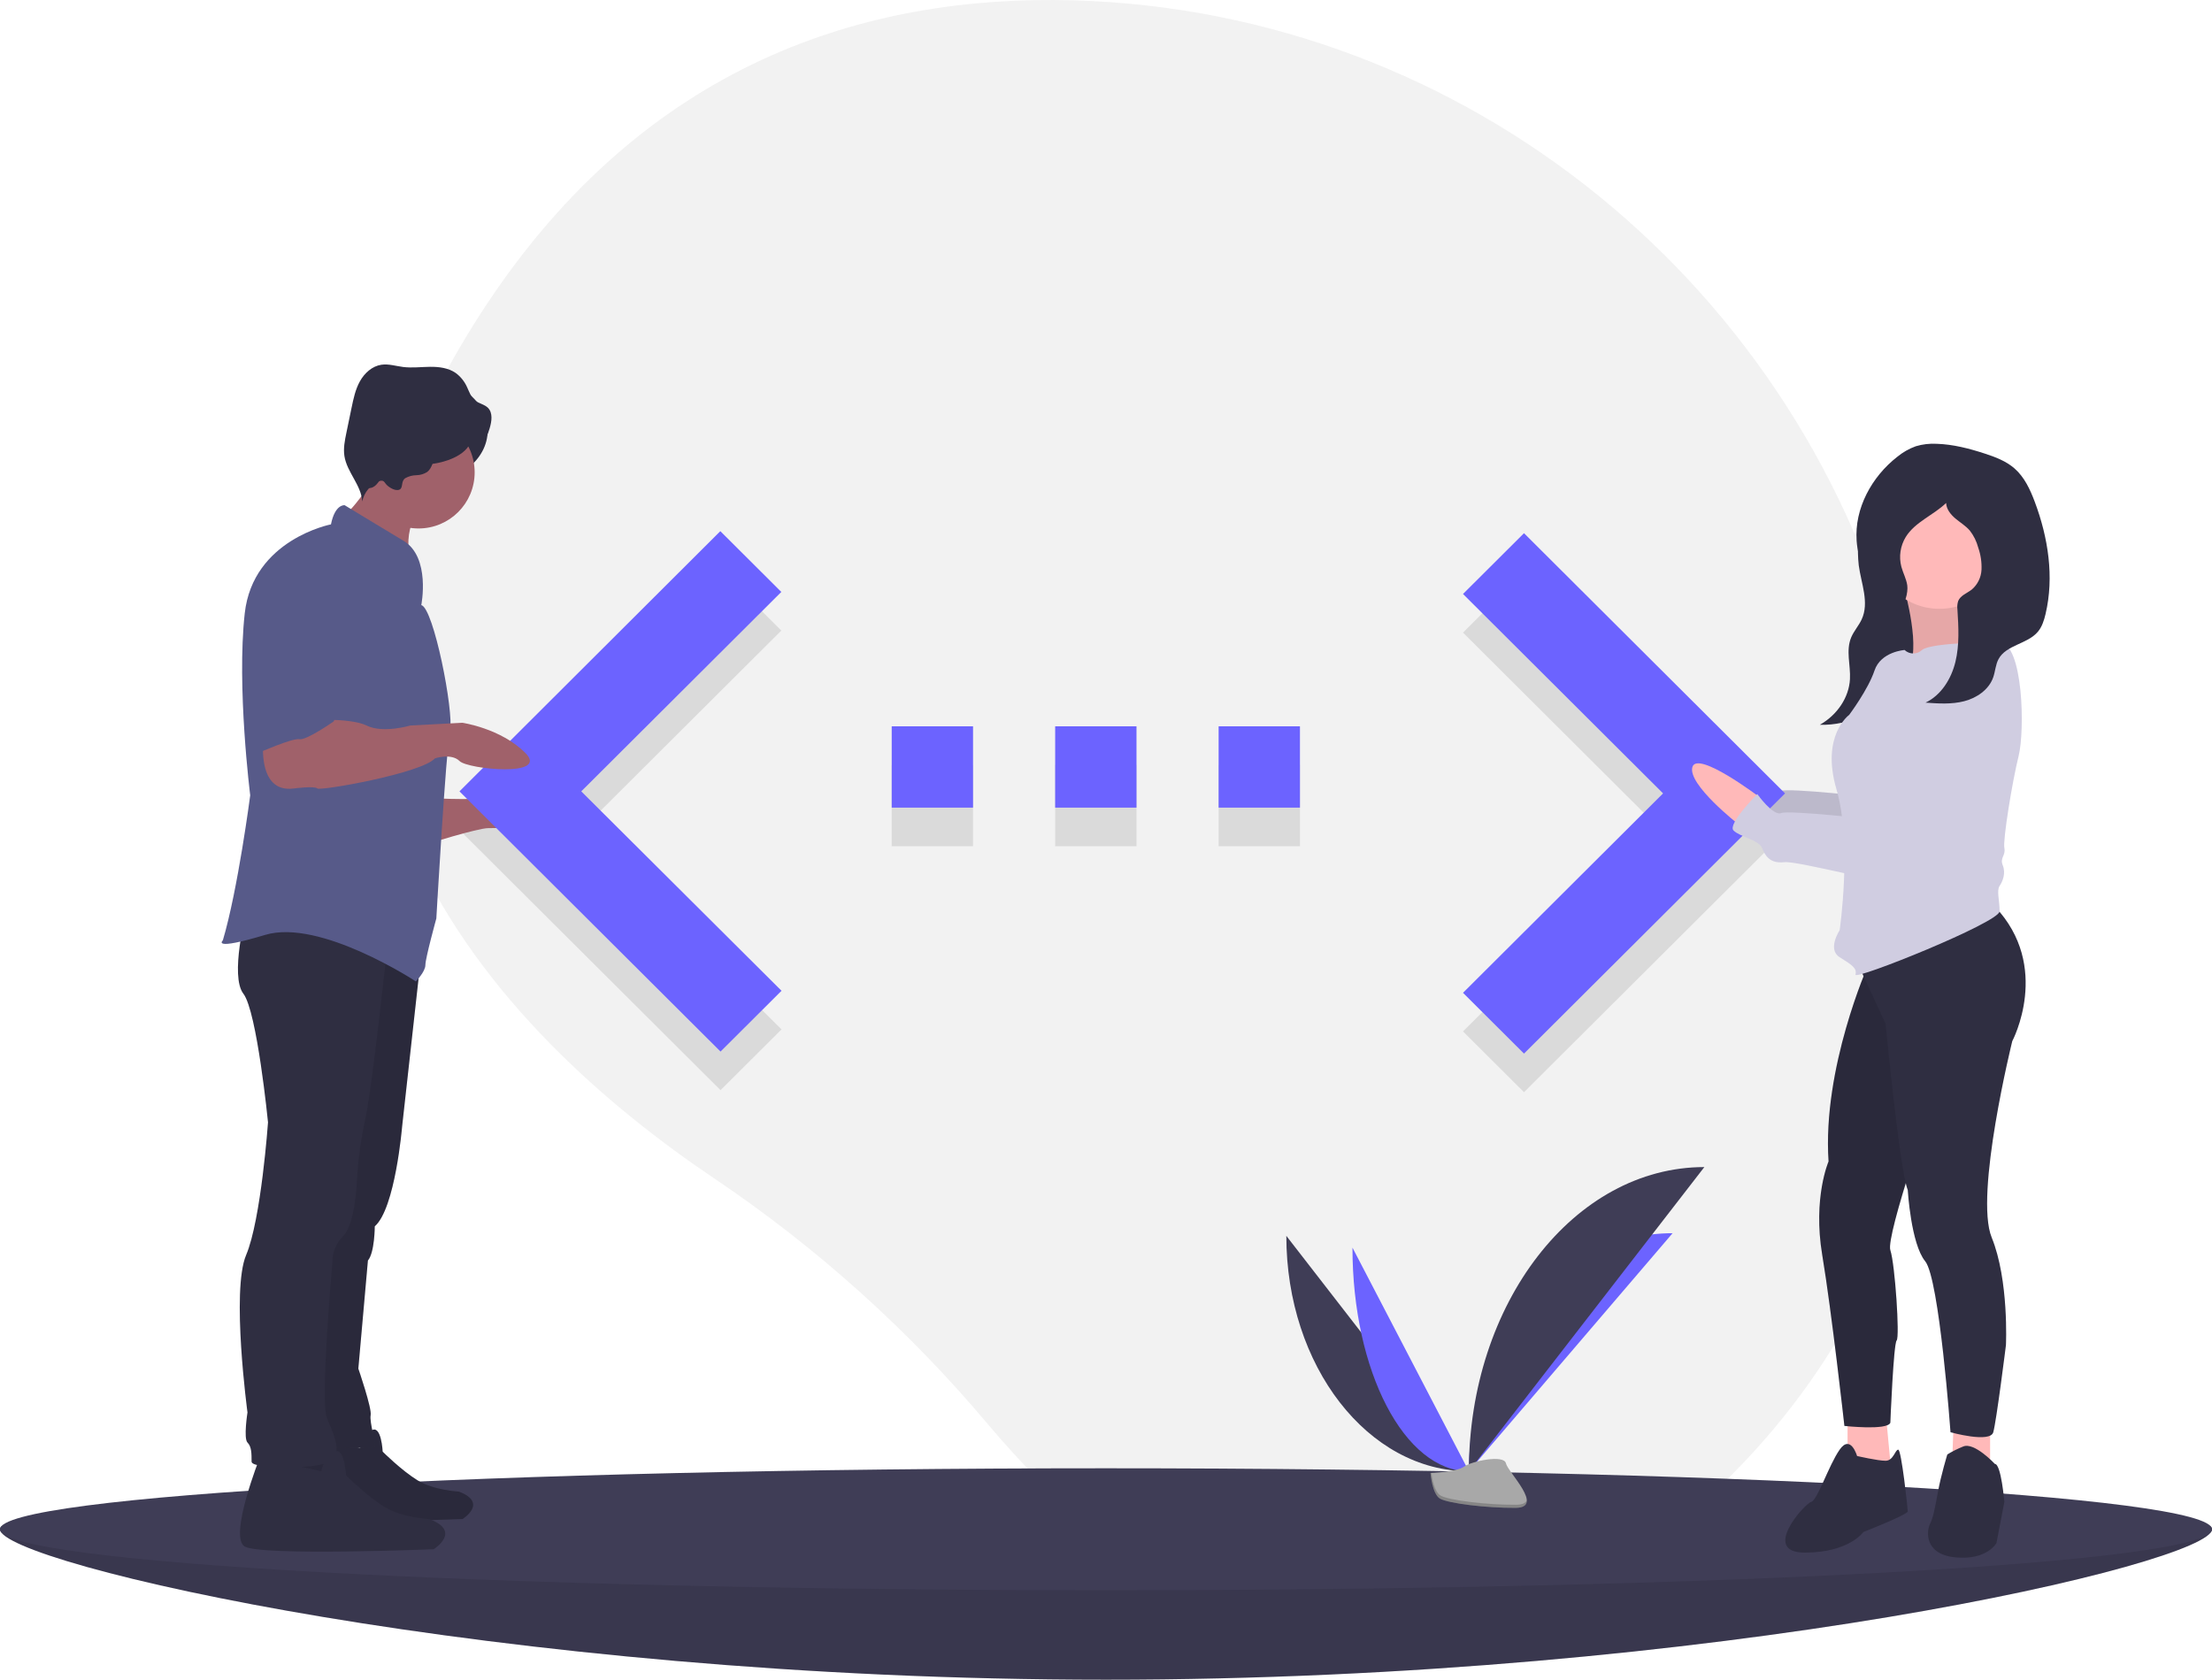
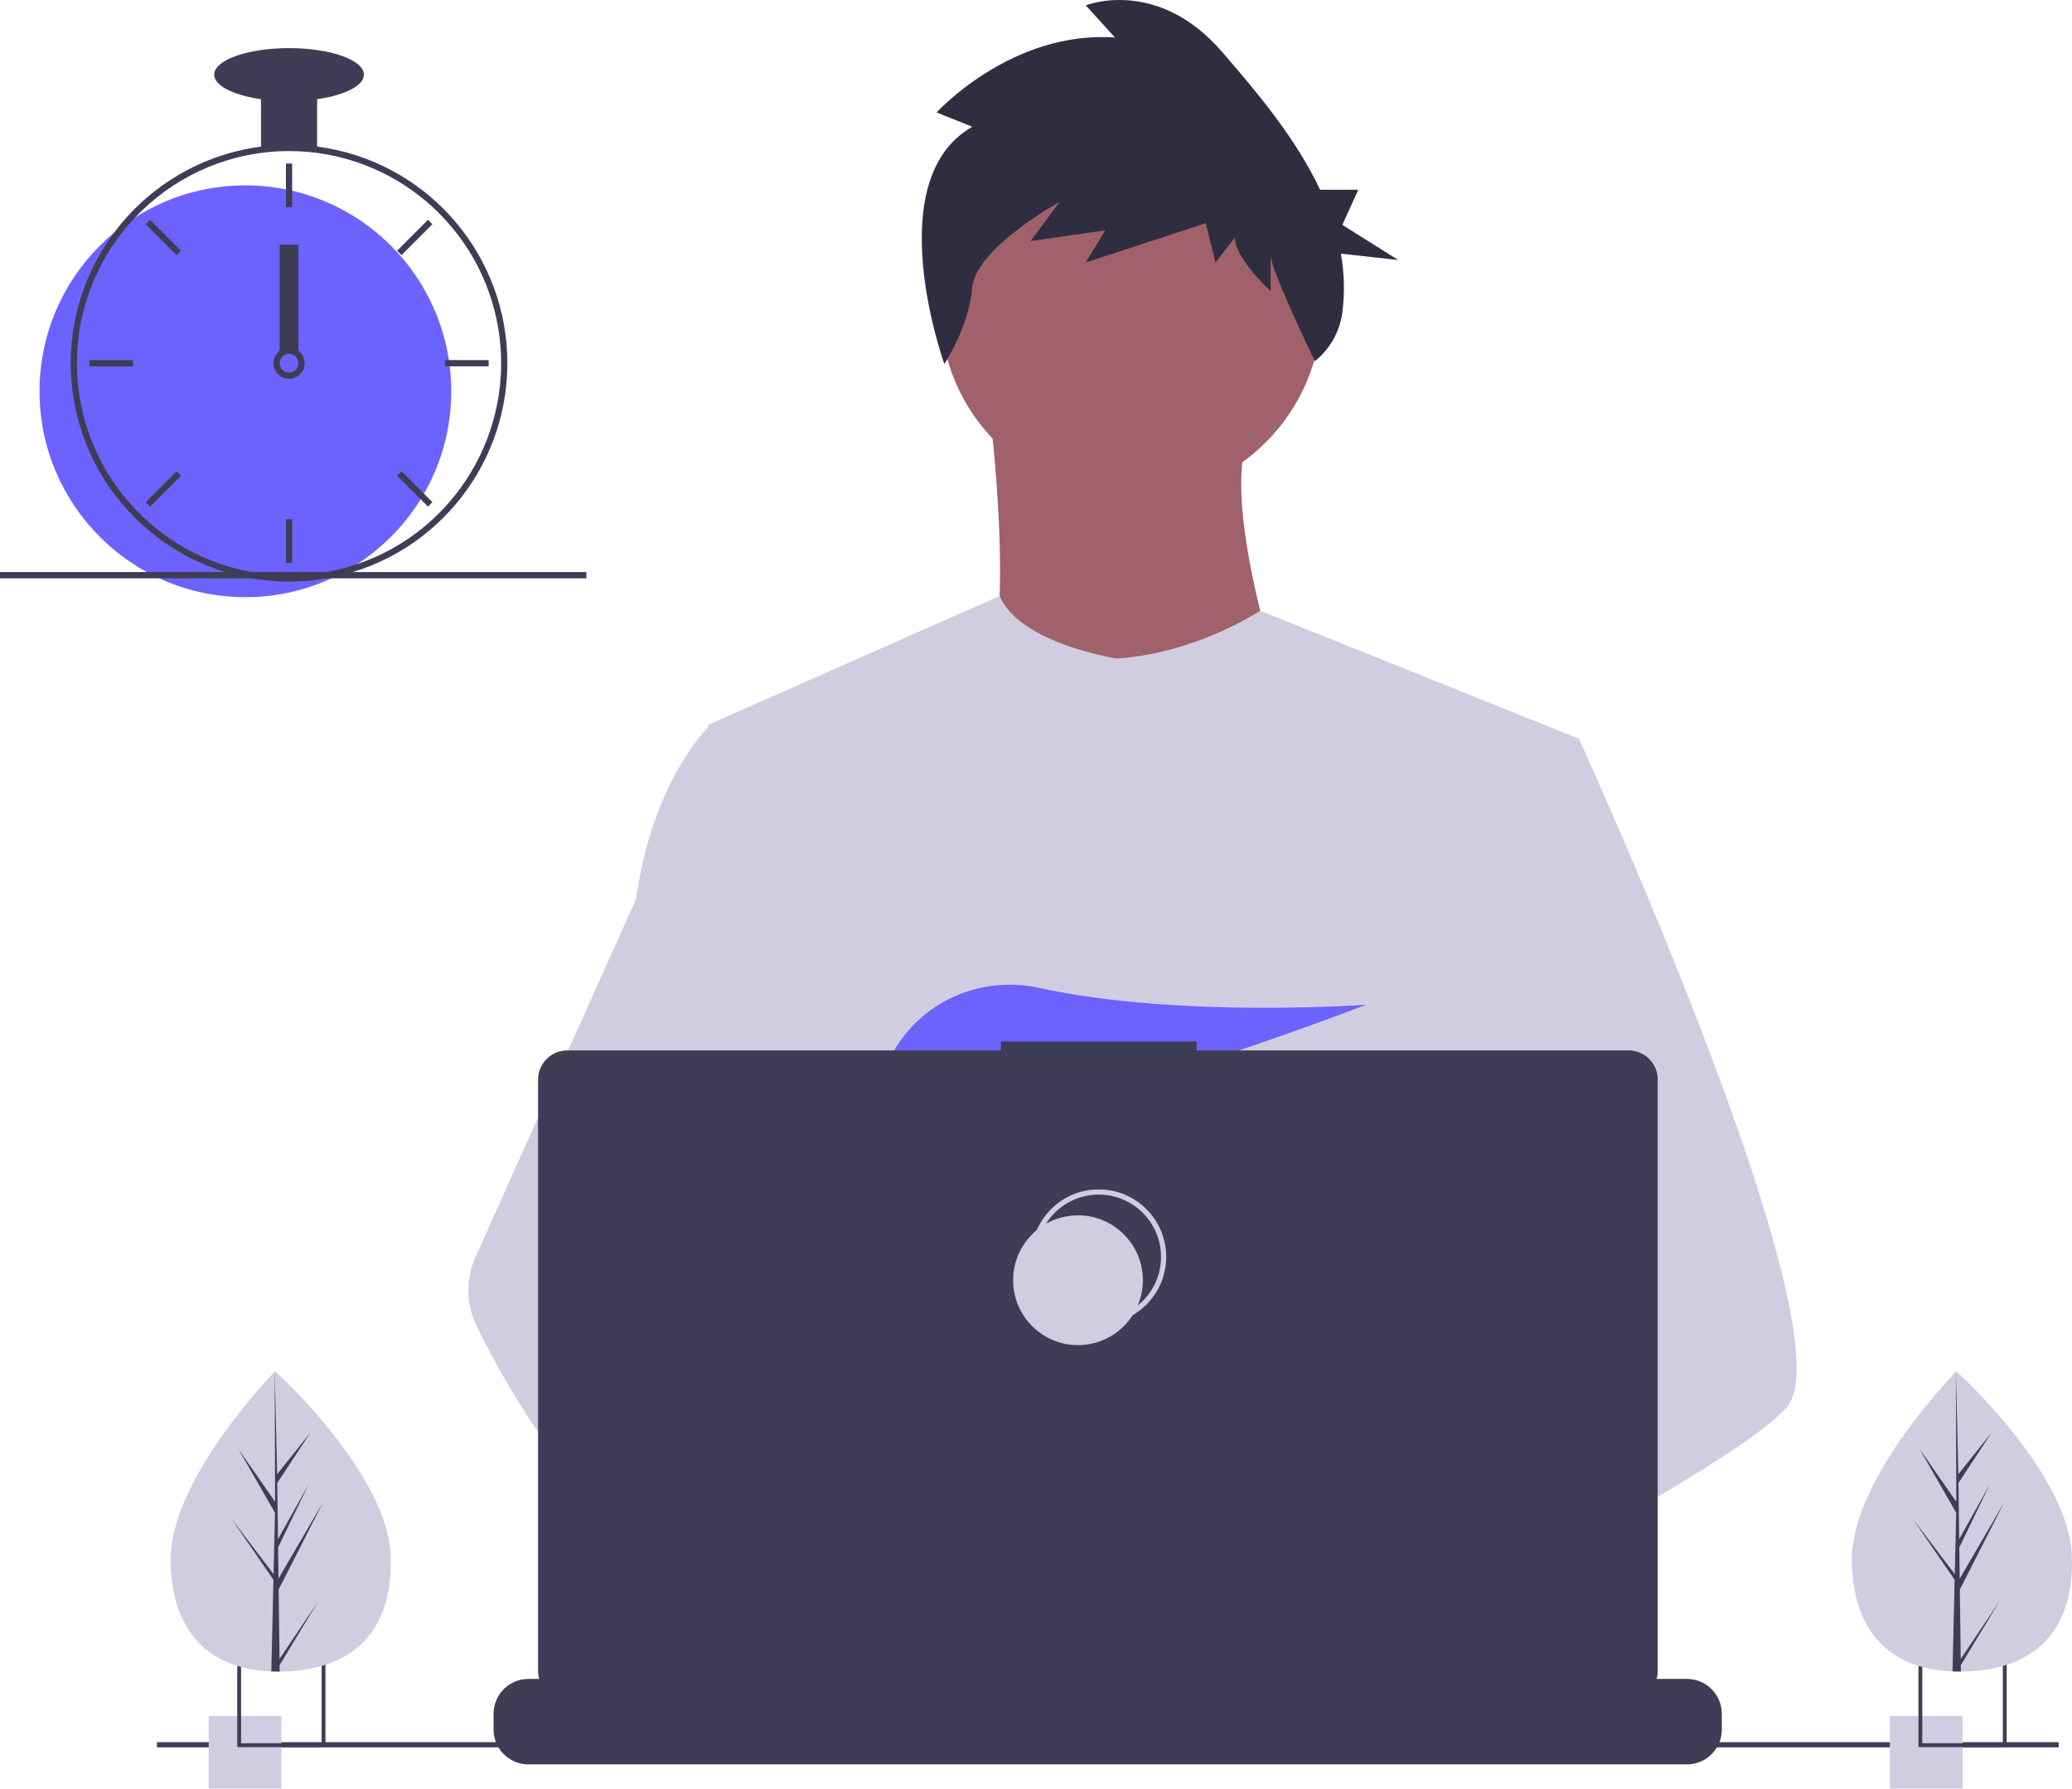
- <svg xmlns="http://www.w3.org/2000/svg" id="a6ee8617-cc99-4eb9-a93b-e1a7e83c9724" data-name="Layer 1" width="1088" height="826.294" viewBox="0 0 1088 826.294">
-   <path d="M990.987,366.241C943.167,178.201,777.934,42.463,583.985,37.019,481.451,34.141,373.556,68.147,295,187.147c-140.427,212.725,8.63,359.725,112.547,429.576A650.24,650.24,0,0,1,541.95,737.523C612.143,820.819,747.179,924.325,908,762.147,1024.564,644.6,1022.84,491.494,990.987,366.241Z" transform="translate(-56 -36.85319)" fill="#f2f2f2" />
-   <polygon points="719.6 507.394 818 409.294 719.6 311.194 749.6 281.294 878 409.294 749.6 537.294 719.6 507.394 719.6 507.394" opacity="0.1" />
-   <path d="M494.6,453.147h40v-40h-40Zm200.8-40h-40v40h40Zm-120.4,40h40v-40H575Z" transform="translate(-56 -36.85319)" opacity="0.1" />
-   <polygon points="384.4 506.394 285.9 408.294 384.3 310.194 354.3 280.294 226 408.294 354.4 536.294 384.4 506.394" opacity="0.1" />
-   <path d="M1144,789.147c0,16.569-243.557,74-544,74s-544-57.431-544-74,243.557,14,544,14S1144,772.578,1144,789.147Z" transform="translate(-56 -36.85319)" fill="#3f3d56" />
-   <path d="M1144,789.147c0,16.569-243.557,74-544,74s-544-57.431-544-74,243.557,14,544,14S1144,772.578,1144,789.147Z" transform="translate(-56 -36.85319)" opacity="0.1" />
-   <ellipse cx="544" cy="752.294" rx="544" ry="30" fill="#3f3d56" />
-   <path d="M688.696,644.806c0,64.016,40.16,115.817,89.791,115.817" transform="translate(-56 -36.85319)" fill="#3f3d56" />
-   <path d="M778.487,760.623c0-64.735,44.817-117.118,100.201-117.118" transform="translate(-56 -36.85319)" fill="#6c63ff" />
-   <path d="M721.229,650.609c0,60.809,25.61,110.014,57.258,110.014" transform="translate(-56 -36.85319)" fill="#6c63ff" />
-   <path d="M778.487,760.623c0-82.717,51.801-149.651,115.817-149.651" transform="translate(-56 -36.85319)" fill="#3f3d56" />
-   <path d="M759.597,761.44s12.734-.392,16.571-3.125,19.588-5.996,20.54-1.613,19.137,21.798,4.76,21.914-33.404-2.239-37.235-4.573S759.597,761.44,759.597,761.44Z" transform="translate(-56 -36.85319)" fill="#a8a8a8" />
-   <path d="M801.725,777.09c-14.376.116-33.404-2.239-37.235-4.573-2.917-1.777-4.079-8.153-4.468-11.094-.269.012-.425.017-.425.017s.807,10.27,4.637,12.603,22.858,4.689,37.235,4.573c4.15-.033,5.583-1.51,5.505-3.697C806.397,776.24,804.814,777.065,801.725,777.09Z" transform="translate(-56 -36.85319)" opacity="0.2" />
-   <path d="M921.533,419.706s-30.788-23.376-33.125-14.807,22.591,28.044,22.591,28.044Z" transform="translate(-56 -36.85319)" fill="#ffb9b9" />
-   <path d="M921.533,419.706s-30.788-23.376-33.125-14.807,22.591,28.044,22.591,28.044Z" transform="translate(-56 -36.85319)" opacity="0.1" />
-   <path d="M1023.173,345.695s-36.612,65.435-37.391,74.783-.779,10.127-3.895,9.348-45.96-5.453-49.855-3.895-11.685-9.348-11.685-9.348-14.801,14.801-11.685,17.917S921.125,439.174,922.683,443.069s3.895,7.79,10.906,7.011S988.118,462.544,994.35,460.207s7.79-6.232,10.906-6.232,9.348-3.116,9.348-3.895,21.812-42.065,21.812-42.065S1062.122,351.927,1023.173,345.695Z" transform="translate(-56 -36.85319)" fill="#d0cde1" />
-   <path d="M1023.173,345.695s-36.612,65.435-37.391,74.783-.779,10.127-3.895,9.348-45.96-5.453-49.855-3.895-11.685-9.348-11.685-9.348-14.801,14.801-11.685,17.917S921.125,439.174,922.683,443.069s3.895,7.79,10.906,7.011S988.118,462.544,994.35,460.207s7.79-6.232,10.906-6.232,9.348-3.116,9.348-3.895,21.812-42.065,21.812-42.065S1062.122,351.927,1023.173,345.695Z" transform="translate(-56 -36.85319)" opacity="0.1" />
-   <path d="M970.054,302.557a64.789,64.789,0,0,0,.2,12.42c1.183,8.95,5.303,18.279,1.411,26.633-1.413,3.032-3.806,5.675-5.109,8.743-2.759,6.496-.258,13.702-.633,20.616-.484,8.932-6.165,17.538-14.807,22.432,14.763.459,28.804-6.841,38.093-16.788s14.463-22.284,18.341-34.628a75.281,75.281,0,0,0,3.805-17.922,25.835,25.835,0,0,0-1.208-10.386,39.575,39.575,0,0,0-5.342-9.123c-2.326-3.27-4.716-6.605-8.148-9.038-4.227-2.997-12.378-6.006-17.985-5.57C971.793,290.481,970.343,297.783,970.054,302.557Z" transform="translate(-56 -36.85319)" fill="#2f2e41" />
-   <path d="M992.792,327s8.569,30.381,1.558,38.949,42.065-3.895,42.065-3.895-24.149-24.149-12.464-39.728Z" transform="translate(-56 -36.85319)" fill="#ffb9b9" />
-   <path d="M992.792,327s8.569,30.381,1.558,38.949,42.065-3.895,42.065-3.895-24.149-24.149-12.464-39.728Z" transform="translate(-56 -36.85319)" opacity="0.1" />
-   <polygon points="719.6 488.394 818 390.294 719.6 292.194 749.6 262.294 878 390.294 749.6 518.294 719.6 488.394 719.6 488.394" fill="#6c63ff" />
-   <polygon points="908.748 695.221 908.748 717.812 920.433 731.833 930.56 727.159 927.444 694.442 908.748 695.221" fill="#ffb9b9" />
-   <path d="M969.422,753.107s-3.116-10.906-8.569-3.116-10.906,24.928-14.022,25.707-24.928,24.928-3.116,24.928,28.823-10.127,28.823-10.127,21.812-8.569,21.812-10.127-3.116-30.381-4.674-30.381-2.337,5.453-6.232,5.453S969.422,753.107,969.422,753.107Z" transform="translate(-56 -36.85319)" fill="#2f2e41" />
-   <polygon points="960.941 699.116 960.162 720.149 978.857 727.938 978.857 697.558 960.941 699.116" fill="#ffb9b9" />
-   <path d="M1037.194,757.002s-10.127-10.906-15.58-8.569a53.812,53.812,0,0,0-7.79,3.895s-3.116,10.127-4.674,18.696-2.337,12.464-3.895,15.58-3.116,14.801,12.464,16.359,20.254-7.011,20.254-7.011l3.895-20.254S1040.31,757.002,1037.194,757.002Z" transform="translate(-56 -36.85319)" fill="#2f2e41" />
-   <path d="M974.875,511.62s-22.591,50.634-19.475,96.595c0,0-7.79,17.917-3.116,45.96S963.19,738.306,963.19,738.306s21.033,2.337,22.591-1.558c0,0,1.558-38.949,3.116-40.507s-.779-37.391-3.116-44.402,21.812-76.341,21.812-76.341l-6.232-86.468Z" transform="translate(-56 -36.85319)" fill="#2f2e41" />
-   <path d="M974.875,511.62s-22.591,50.634-19.475,96.595c0,0-7.79,17.917-3.116,45.96S963.19,738.306,963.19,738.306s21.033,2.337,22.591-1.558c0,0,1.558-38.949,3.116-40.507s-.779-37.391-3.116-44.402,21.812-76.341,21.812-76.341l-6.232-86.468Z" transform="translate(-56 -36.85319)" opacity="0.1" />
-   <path d="M968.643,508.504l14.801,31.939s7.011,72.446,10.906,81.794c0,0,1.558,26.486,8.569,35.055s12.464,84.131,12.464,84.131,19.475,5.453,21.033,0,6.232-42.844,6.232-42.844,1.558-31.939-7.011-52.971,10.127-96.595,10.127-96.595,19.475-36.612-8.569-66.214Z" transform="translate(-56 -36.85319)" fill="#2f2e41" />
-   <circle cx="953.93" cy="267.556" r="31.939" fill="#ffb9b9" />
-   <path d="M1039.531,352.706s-33.497,0-38.17,3.895a6.215,6.215,0,0,1-8.569,0s-11.685.779-14.801,10.127-12.464,21.812-12.464,21.812-14.022,10.127-6.232,36.612,1.558,69.33,1.558,69.33-6.232,9.348,0,13.243,8.569,5.453,7.79,8.569,70.888-25.707,70.888-31.16-1.558-10.127,0-12.464,3.116-6.232,1.558-10.127,1.558-4.674.779-8.569,3.895-32.718,7.011-45.181S1051.216,353.485,1039.531,352.706Z" transform="translate(-56 -36.85319)" fill="#d0cde1" />
-   <path d="M921.533,429.054s-30.788-23.376-33.125-14.807S910.998,442.29,910.998,442.29Z" transform="translate(-56 -36.85319)" fill="#ffb9b9" />
-   <path d="M1023.173,356.601s-36.612,65.435-37.391,74.783-.779,10.127-3.895,9.348-45.96-5.453-49.855-3.895-11.685-9.348-11.685-9.348S905.545,442.29,908.661,445.406s12.464,4.674,14.022,8.569,3.895,7.79,10.906,7.011S988.118,473.45,994.35,471.113s7.79-6.232,10.906-6.232,9.348-3.116,9.348-3.895,21.812-42.065,21.812-42.065S1062.122,362.833,1023.173,356.601Z" transform="translate(-56 -36.85319)" fill="#d0cde1" />
-   <path d="M994.114,324.814c-.443-3.163-2.063-6.033-2.894-9.117a18.925,18.925,0,0,1,2.155-14.696c4.581-7.399,13.575-10.676,19.848-16.709.13,3.073,2.262,5.699,4.619,7.675s5.059,3.579,7.055,5.919a23.184,23.184,0,0,1,4.109,8.324,29.246,29.246,0,0,1,1.623,10.917,13.689,13.689,0,0,1-4.731,9.702c-2.336,1.846-5.601,2.901-6.73,5.657a9.644,9.644,0,0,0-.375,4.27c.535,8.57,1.035,17.293-.984,25.64s-6.963,16.41-14.712,20.111c6.368.452,12.87.892,19.049-.715s12.087-5.655,14.217-11.673c1.051-2.969,1.15-6.271,2.643-9.044,3.779-7.018,14.214-7.338,19.34-13.443,2.051-2.443,3.044-5.591,3.779-8.695,4.328-18.265,1.287-37.659-5.302-55.235-2.271-6.058-5.099-12.158-9.97-16.415-4.145-3.623-9.439-5.619-14.673-7.324-7.64-2.488-15.51-4.527-23.54-4.789a29.897,29.897,0,0,0-10.333,1.206,30.722,30.722,0,0,0-9.092,5.179c-12.579,9.788-21.144,25.432-20.007,41.33.688,9.62,4.764,18.724,10,26.823,1.831,2.833,6.158,8.873,10.18,7.092C993.037,335.187,994.593,328.23,994.114,324.814Z" transform="translate(-56 -36.85319)" fill="#2f2e41" />
-   <path d="M494.6,434.147h40v-40h-40Zm200.8-40h-40v40h40Zm-120.4,40h40v-40H575Z" transform="translate(-56 -36.85319)" fill="#6c63ff" />
-   <ellipse cx="206.206" cy="211.839" rx="33.657" ry="26.252" fill="#2f2e41" />
-   <path d="M267.928,429.429s30.291,2.019,35.676-2.019,28.272,5.385,30.291,10.77-32.311,6.058-37.696,6.058-30.964,8.078-30.964,8.078Z" transform="translate(-56 -36.85319)" fill="#a0616a" />
-   <path d="M205.552,742.992s-14.117,35.599-6.752,39.896,84.702,1.228,84.702,1.228,12.889-7.979-1.841-13.503c0,0-12.276-.614-20.255-5.524s-17.186-14.117-17.186-14.117-.614-13.503-5.524-10.434a12.614,12.614,0,0,0-5.524,8.593Z" transform="translate(-56 -36.85319)" fill="#2f2e41" />
-   <path d="M205.552,742.992s-14.117,35.599-6.752,39.896,84.702,1.228,84.702,1.228,12.889-7.979-1.841-13.503c0,0-12.276-.614-20.255-5.524s-17.186-14.117-17.186-14.117-.614-13.503-5.524-10.434a12.614,12.614,0,0,0-5.524,8.593Z" transform="translate(-56 -36.85319)" opacity="0.1" />
-   <polygon points="384.4 487.394 285.9 389.294 384.3 291.194 354.3 261.294 226 389.294 354.4 517.294 384.4 487.394" fill="#6c63ff" />
-   <path d="M183.785,753.882s-15.482,39.042-7.405,43.754,92.893,1.346,92.893,1.346,14.136-8.751-2.019-14.809c0,0-13.463-.673-22.214-6.058S226.193,762.633,226.193,762.633s-.673-14.809-6.058-11.443a13.834,13.834,0,0,0-6.058,9.424Z" transform="translate(-56 -36.85319)" fill="#2f2e41" />
-   <path d="M263.216,506.167l-9.424,84.815s-3.366,40.388-13.463,49.139c0,0,0,12.79-3.366,16.828l-4.712,53.178s6.731,19.521,6.058,22.887,2.693,14.136,2.019,15.482-32.311,0-32.311,0l6.731-108.375,20.867-150.783Z" transform="translate(-56 -36.85319)" fill="#2f2e41" />
-   <path d="M263.216,506.167l-9.424,84.815s-3.366,40.388-13.463,49.139c0,0,0,12.79-3.366,16.828l-4.712,53.178s6.731,19.521,6.058,22.887,2.693,14.136,2.019,15.482-32.311,0-32.311,0l6.731-108.375,20.867-150.783Z" transform="translate(-56 -36.85319)" opacity="0.1" />
-   <path d="M246.387,503.475s-7.405,69.333-10.77,84.142a191.451,191.451,0,0,0-4.039,29.618s-.673,21.54-6.731,27.599a18.194,18.194,0,0,0-5.385,13.463s-6.058,67.987-2.693,76.065,6.731,14.809,3.366,20.194-40.388,5.385-40.388,1.346,0-7.405-2.019-9.424,0-14.809,0-14.809-8.078-59.909-.673-77.411,10.77-65.294,10.77-65.294-5.385-54.524-12.116-63.275,1.346-39.715,1.346-39.715Z" transform="translate(-56 -36.85319)" fill="#2f2e41" />
-   <path d="M227.436,288.165c.783,1.783,2.656,2.775,4.361,3.715,9.883,5.445,18.156,13.339,26.306,21.142a30.882,30.882,0,0,1,1.225-20.884c.973-2.253,2.249-4.676,1.553-7.03-.512-1.731-1.986-2.98-3.413-4.084a105.835,105.835,0,0,0-10.41-7.102c-2.52-1.508-7.702-5.522-10.595-5.085-.152,3.908-.231,7.402-1.942,11.054C234.115,280.757,227.735,288.847,227.436,288.165Z" transform="translate(-56 -36.85319)" fill="#a0616a" />
-   <circle cx="205.869" cy="232.369" r="27.599" fill="#a0616a" />
-   <path d="M263.216,334.517s4.712-23.56-8.751-31.637-28.945-17.502-28.945-17.502-4.712-.673-6.731,9.424c0,0-38.369,7.405-42.408,43.754s2.693,89.527,2.693,89.527-6.058,46.447-13.463,71.353c0,0-6.058,5.385,20.867-2.693S260.523,519.63,260.523,519.63s4.712-4.712,4.712-8.078,5.385-22.887,5.385-22.887,4.712-82.796,6.731-92.22S269.274,335.863,263.216,334.517Z" transform="translate(-56 -36.85319)" fill="#575a89" />
-   <path d="M255.365,272.066a11.509,11.509,0,0,1,5.413-1.442,10.301,10.301,0,0,0,5.354-1.595c2.607-2.001,2.798-5.869,4.705-8.546,2.761-3.875,8.27-4.342,13.024-4.148,2.908.119,6.04.292,8.488-1.281,2.514-1.615,3.653-4.657,4.501-7.522,1.002-3.388,1.651-7.531-.833-10.044-1.725-1.745-4.448-2.09-6.364-3.622-1.987-1.589-2.804-4.175-3.884-6.478a17.507,17.507,0,0,0-5.637-7.061c-3.615-2.511-8.231-3.075-12.633-3.028s-8.821.626-13.189.086c-3.579-.443-7.147-1.633-10.715-1.105-4.546.672-8.307,4.102-10.546,8.114s-3.201,8.592-4.133,13.092l-2.535,12.238c-.786,3.796-1.576,7.692-.969,11.521,1.258,7.937,8.277,14.245,8.76,22.266a13.669,13.669,0,0,1,8.343-9.921,2.611,2.611,0,0,1,1.7-.206c.697.223,1.105.92,1.545,1.505,1.153,1.533,4.775,3.859,6.829,2.771C254.427,276.687,253.055,273.632,255.365,272.066Z" transform="translate(-56 -36.85319)" fill="#2f2e41" />
-   <path d="M185.805,397.792s-4.712,29.618,14.809,26.926c0,0,10.097-1.346,11.443,0s51.158-7.405,57.89-14.809c0,0,8.078-2.693,12.116,1.346s44.427,8.078,32.311-4.039-30.964-14.809-30.964-14.809l-25.579,1.346s-13.463,4.039-21.54,0-30.964-2.693-30.964-2.693Z" transform="translate(-56 -36.85319)" fill="#a0616a" />
-   <path d="M213.403,304.226s-30.291,3.366-30.291,47.12v55.87s16.828-7.405,20.194-6.731,16.828-8.751,16.828-8.751,15.482-36.349,14.136-46.447S233.598,305.572,213.403,304.226Z" transform="translate(-56 -36.85319)" fill="#575a89" />
-   <ellipse cx="205.869" cy="215.204" rx="25.916" ry="13.463" fill="#2f2e41" />
-   <ellipse cx="181.636" cy="217.56" rx="9.087" ry="22.55" fill="#2f2e41" />
+ <svg xmlns="http://www.w3.org/2000/svg" id="b4850822-491f-41e2-90b8-9be7376dfe8f" data-name="Layer 1" width="798.627" height="689.223" viewBox="0 0 798.627 689.223">
+   <circle cx="435.922" cy="118.405" r="73.536" fill="#a0616a" />
+   <path d="M581.722,260.562s13.855,104.443-7.46,116.166,126.823,12.789,126.823,12.789S668.047,298.928,682.968,271.219Z" transform="translate(-200.6864 -105.3887)" fill="#a0616a" />
+   <path d="M809.257,390.045l-12.32,56.1-26.05,118.69-.78,6.5-8.99,75.25-5.98,49.99-4.01,33.58c-24.38,12.53-42.05,21.18-42.05,21.18s-1.52-7.62-3.97-17.37c-17.11,5.13-48.77,13.64-75.6,15.34,9.77,10.89,14.26,21.12,8.17,28.67-18.38,22.76-94.26-24.92-120.8-42.7a71.841,71.841,0,0,0-.7,12.86l-20.31-15.62,2.01-35.94,3.39-60.81,4.26-76.26a80.064,80.064,0,0,1-3.37-10.03c-6.22-22.12-13.77-66.29-19.56-103.33-4.66-29.81-8.16-55-8.9-60.36-.1-.7-.15-1.06-.15-1.06l112.43-49.68c7.99,18.53,45.3,24.1,45.3,24.1,30.91-2.13,55.14-18.43,55.14-18.43Z" transform="translate(-200.6864 -105.3887)" fill="#d0cde1" />
+   <path d="M717.607,730.025s-4.76,1.63-12.5,3.94c-17.11,5.13-48.77,13.64-75.6,15.34-23.1,1.48-42.62-2.08-46.19-17.15-1.53-6.48.64-11.81,5.37-16.19,14.12-13.09,51-17.78,80.25-19.39,8.26-.45,15.9-.66,22.26-.74,10.8-.14,17.88.08,17.88.08l.17.66Z" transform="translate(-200.6864 -105.3887)" fill="#a0616a" />
+   <path d="M575.433,154.235,561.683,148.731s28.749-31.651,68.747-28.898l-11.25-12.385s27.499-11.009,52.498,17.89c13.141,15.191,28.346,33.048,37.825,53.163h14.725l-6.146,13.532,21.509,13.532-22.077-2.431a75.617,75.617,0,0,1,.599,22.445A29.041,29.041,0,0,1,707.48,244.576h0s-17.052-35.296-17.052-40.8V217.537s-13.749-12.385-13.749-20.642L669.179,206.528l-3.75-15.137-46.248,15.137,7.5-12.385-28.749,4.128,11.25-15.137s-32.499,17.89-33.749,33.027c-1.25,15.137-10.762,29.481-10.762,29.481S539.184,174.877,575.433,154.235Z" transform="translate(-200.6864 -105.3887)" fill="#2f2e41" />
+   <path d="M889.187,647.955c-7.49,8.12-26.05,20.35-48.55,33.59-8.37,4.92-17.28,9.99-26.37,15.03-21.69,12.03-44.4,23.95-63.14,33.58-24.38,12.53-42.05,21.18-42.05,21.18s-1.52-7.62-3.97-17.37c-3.28-13.05-8.22-29.92-13.37-37.39-.18-.26-.36-.5-.54-.74-1.5-1.97-3.01-3.12-4.5-3.12l74.42-46.13,32.16-19.94-23.17-55.31-29.06-69.38,17.54-55.81,17.63-56.1h33.04s10.94,23.88,24.93,57.18c2.09,4.98,4.25,10.17,6.45,15.53C869.417,532.755,905.297,630.505,889.187,647.955Z" transform="translate(-200.6864 -105.3887)" fill="#d0cde1" />
+   <path d="M637.677,777.975c-18.38,22.76-94.26-24.92-120.8-42.7-5.78-3.87-9.22-6.32-9.22-6.32l24.28-32.38,7.69-10.25s6.88,3.65,17.05,9.59c.37.22.74.44,1.12.66,8.77,5.15,19.78,11.88,30.89,19.39,15.33,10.37,30.83,22.2,40.82,33.34C639.277,760.195,643.767,770.425,637.677,777.975Z" transform="translate(-200.6864 -105.3887)" fill="#a0616a" />
+   <path d="M556.677,695.915a47.782,47.782,0,0,0-8.1.66c-22.99,3.95-29.77,24.76-31.7,38.7a71.841,71.841,0,0,0-.7,12.86l-20.31-15.62-7.4-5.69c-17.81-6.21-33.68-17.24-47.44-30.25a238.482,238.482,0,0,1-31.95-37.89,334.15,334.15,0,0,1-24.72-42.4,31.184,31.184,0,0,1-.43-26.45l25.15-56.05,36.76-81.92q.405-2.925.89-5.72c7.29-41.8,26.82-60.36,26.82-60.36h14.92l9.98,60.36,12.4,74.99-8.69,28.34-20.08,65.45,19.19,20.84Z" transform="translate(-200.6864 -105.3887)" fill="#d0cde1" />
+   <path d="M573.563,521.195l12.755,14.881c4.739-.904,9.687-1.965,14.784-3.158l-3.663-11.723,8.957,10.45c53.997-13.281,120.927-39.101,120.927-39.101s-72.257,5.298-126.208-6.489c-23.871-5.215-48.431,6.618-58.226,29.002-5.694,13.011-4.799,24.283,15.394,24.283a133.375,133.375,0,0,0,20.353-1.914Z" transform="translate(-200.6864 -105.3887)" fill="#6c63ff" />
+   <path d="M864.337,765.775v6.07a13.34,13.34,0,0,1-.91,4.87,13.688,13.688,0,0,1-.97,2,13.437,13.437,0,0,1-11.55,6.56h-446.55a13.437,13.437,0,0,1-11.55-6.56,13.682,13.682,0,0,1-.97-2,13.34,13.34,0,0,1-.91-4.87v-6.07a13.426,13.426,0,0,1,13.43-13.43h25.74v-2.83a.559.559,0,0,1,.56-.56h13.43a.559.559,0,0,1,.56.56v2.83h8.39v-2.83a.559.559,0,0,1,.56-.56h13.43a.559.559,0,0,1,.56.56v2.83h8.4v-2.83a.559.559,0,0,1,.56-.56h13.43a.559.559,0,0,1,.56.56v2.83h8.39v-2.83a.559.559,0,0,1,.56-.56h13.43a.559.559,0,0,1,.56.56v2.83h8.39v-2.83a.559.559,0,0,1,.56-.56h13.43a.559.559,0,0,1,.56.56v2.83h8.4v-2.83a.559.559,0,0,1,.56-.56h13.43a.559.559,0,0,1,.56.56v2.83h8.39v-2.83a.559.559,0,0,1,.56-.56h105.2a.559.559,0,0,1,.56.56v2.83h8.4v-2.83a.559.559,0,0,1,.56-.56h13.43a.566.566,0,0,1,.56.56v2.83h8.39v-2.83a.559.559,0,0,1,.56-.56h13.43a.559.559,0,0,1,.56.56v2.83h8.39v-2.83a.559.559,0,0,1,.56-.56h13.43a.559.559,0,0,1,.56.56v2.83h8.4v-2.83a.559.559,0,0,1,.56-.56h13.43a.557.557,0,0,1,.55.56v2.83h8.4v-2.83a.559.559,0,0,1,.56-.56h13.43a.559.559,0,0,1,.56.56v2.83h8.39v-2.83a.559.559,0,0,1,.56-.56h13.43a.559.559,0,0,1,.56.56v2.83h39.17A13.426,13.426,0,0,1,864.337,765.775Z" transform="translate(-200.6864 -105.3887)" fill="#3f3d56" />
+   <rect x="60.5" y="671.326" width="733" height="2" fill="#3f3d56" />
+   <path d="M828.381,510.145H661.938v-3.431H586.466v3.431h-167.129a11.259,11.259,0,0,0-11.259,11.259V749.315a11.259,11.259,0,0,0,11.259,11.259H828.381a11.259,11.259,0,0,0,11.259-11.259V521.404A11.259,11.259,0,0,0,828.381,510.145Z" transform="translate(-200.6864 -105.3887)" fill="#3f3d56" />
+   <circle cx="423.5" cy="484.326" r="25" fill="none" stroke="#d0cde1" stroke-miterlimit="10" stroke-width="2" />
+   <circle cx="415.5" cy="493.326" r="25" fill="#d0cde1" />
+   <rect x="80.446" y="661.223" width="28" height="28" fill="#d0cde1" />
+   <path d="M292.136,744.612v34h34v-34Zm32.52,32.52h-31.05v-31.04h31.05Z" transform="translate(-200.6864 -105.3887)" fill="#3f3d56" />
+   <rect x="728.446" y="661.223" width="28" height="28" fill="#d0cde1" />
+   <path d="M940.136,744.612v34h34v-34Zm32.52,32.52h-31.05v-31.04h31.05Z" transform="translate(-200.6864 -105.3887)" fill="#3f3d56" />
+   <circle cx="94.58" cy="150.773" r="79.34" fill="#6c63ff" />
+   <path d="M322.915,161.879a85.755,85.755,0,0,0-21.638,0A84.368,84.368,0,0,0,231.662,220.591a83.223,83.223,0,0,0-3.655,21.662c-.036,1.022-.06,2.056-.06,3.089a84.233,84.233,0,0,0,84.149,84.149c1.791,0,3.582-.06,5.349-.168a83.231,83.231,0,0,0,12.334-1.707,84.159,84.159,0,0,0-6.864-165.737Zm15.519,160.857h-.012a80.908,80.908,0,0,1-20.977,4.171c-1.767.12-3.558.18-5.349.18a81.845,81.845,0,0,1-81.745-81.745c0-1.034.024-2.068.06-3.089a81.856,81.856,0,0,1,81.685-78.655,81.749,81.749,0,0,1,26.339,159.138Z" transform="translate(-200.6864 -105.3887)" fill="#3f3d56" />
+   <rect x="110.208" y="63.018" width="2.404" height="16.83" fill="#3f3d56" />
+   <rect x="262.442" y="188.476" width="2.404" height="16.83" transform="translate(-262.6894 138.704) rotate(-45)" fill="#3f3d56" />
+   <rect x="242.373" y="236.928" width="2.404" height="16.83" transform="translate(-202.4538 383.5287) rotate(-90)" fill="#3f3d56" />
+   <rect x="262.442" y="285.379" width="2.404" height="16.83" transform="translate(41.63884 582.5743) rotate(-135)" fill="#3f3d56" />
+   <rect x="359.346" y="188.476" width="2.404" height="16.83" transform="translate(275.5851 485.6705) rotate(-135)" fill="#3f3d56" />
+   <rect x="379.415" y="236.928" width="2.404" height="16.83" transform="translate(-65.41128 520.5713) rotate(-90)" fill="#3f3d56" />
+   <rect x="359.346" y="285.379" width="2.404" height="16.83" transform="translate(-302.8282 235.6077) rotate(-45)" fill="#3f3d56" />
+   <rect x="110.208" y="200.06" width="2.404" height="16.83" fill="#3f3d56" />
+   <path d="M315.703,240.534a6.011,6.011,0,0,0-7.213,0,6.187,6.187,0,0,0-1.719,2.02,6.011,6.011,0,1,0,8.932-2.02Zm-3.606,8.415a3.617,3.617,0,0,1-3.606-3.606,3.671,3.671,0,0,1,.637-2.044,3.603,3.603,0,1,1,2.969,5.65Z" transform="translate(-200.6864 -105.3887)" fill="#3f3d56" />
+   <rect x="100.591" y="35.369" width="21.638" height="21.638" fill="#3f3d56" />
+   <ellipse cx="111.41" cy="28.757" rx="28.851" ry="10.218" fill="#3f3d56" />
+   <rect x="107.803" y="94.273" width="7.213" height="40.872" fill="#3f3d56" />
+   <rect y="220.44" width="226" height="2.404" fill="#3f3d56" />
+   <path d="M351.28,705.143c.933,31.95-17.735,43.659-41.163,44.343q-.816.024-1.625.029-1.63.012-3.228-.054c-21.188-.88-37.96-12.127-38.828-41.84-.898-30.75,37.269-70.703,40.133-73.658l.005-.003c.109-.113.164-.169.164-.169S350.347,673.195,351.28,705.143Z" transform="translate(-200.6864 -105.3887)" fill="#d0cde1" />
+   <path d="M308.43,744.644l14.882-22.131-14.852,24.512.031,2.49q-1.63.012-3.228-.054L306.002,717.449l-.02-.247.027-.048.071-3.025-16.298-23.663,16.279,21.399.058.639.558-24.186-14.077-24.533,14.117,20.284-.147-50.108 0-.167.005.164.934,39.491,12.829-16.041-12.787,19.444.28,21.634,11.806-21.114-11.762,24.295.156,12.03,17.169-29.411-17.117,33.608Z" transform="translate(-200.6864 -105.3887)" fill="#3f3d56" />
+   <path d="M999.28,705.143c.933,31.95-17.735,43.659-41.163,44.343q-.816.024-1.625.029-1.63.012-3.228-.054c-21.188-.88-37.96-12.127-38.828-41.84-.898-30.75,37.269-70.703,40.133-73.658l.005-.003c.109-.113.164-.169.164-.169S998.347,673.195,999.28,705.143Z" transform="translate(-200.6864 -105.3887)" fill="#d0cde1" />
+   <path d="M956.43,744.644l14.882-22.131-14.852,24.512.031,2.49q-1.63.012-3.228-.054L954.002,717.449l-.02-.247.027-.048.071-3.025-16.298-23.663,16.279,21.399.058.639.558-24.186-14.077-24.533,14.117,20.284-.147-50.108 0-.167.005.164.934,39.491,12.829-16.041-12.787,19.444.28,21.634,11.806-21.114-11.762,24.295.156,12.03,17.169-29.411-17.117,33.608Z" transform="translate(-200.6864 -105.3887)" fill="#3f3d56" />
</svg>
